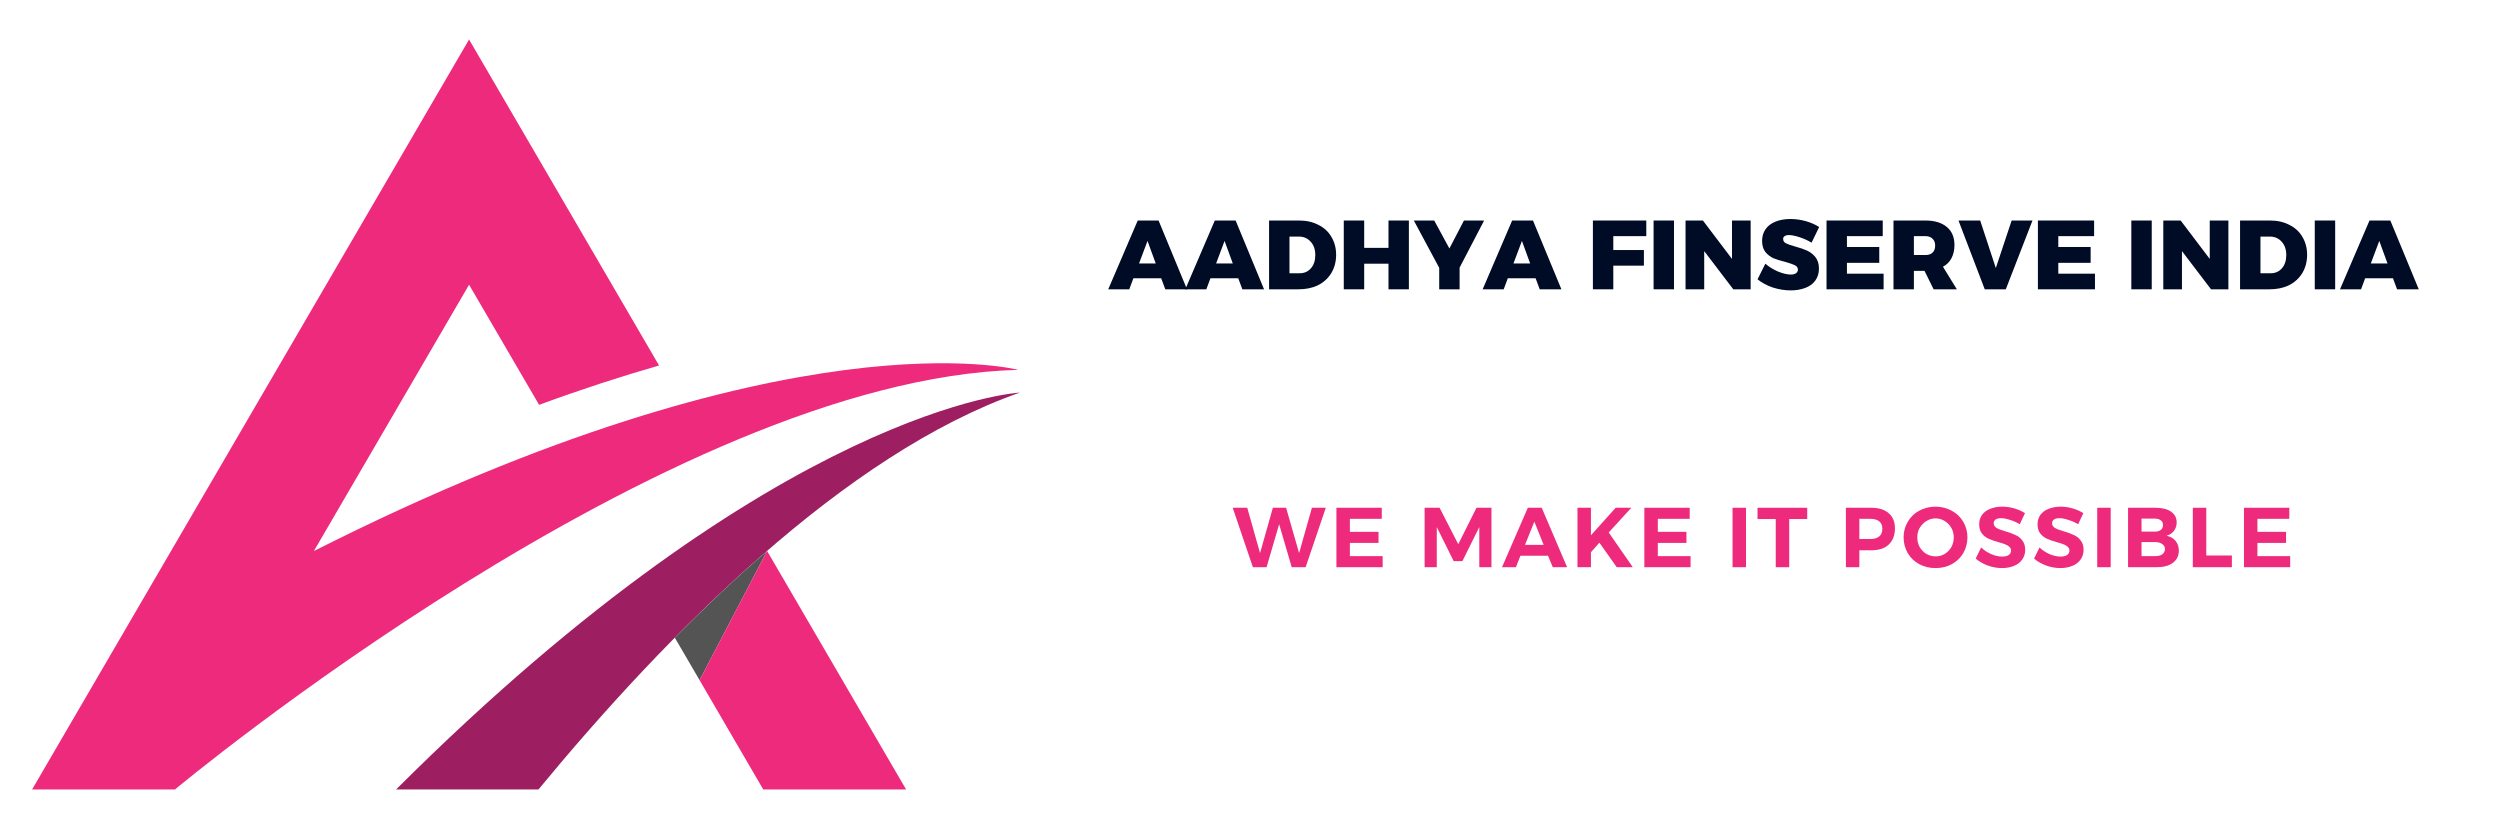
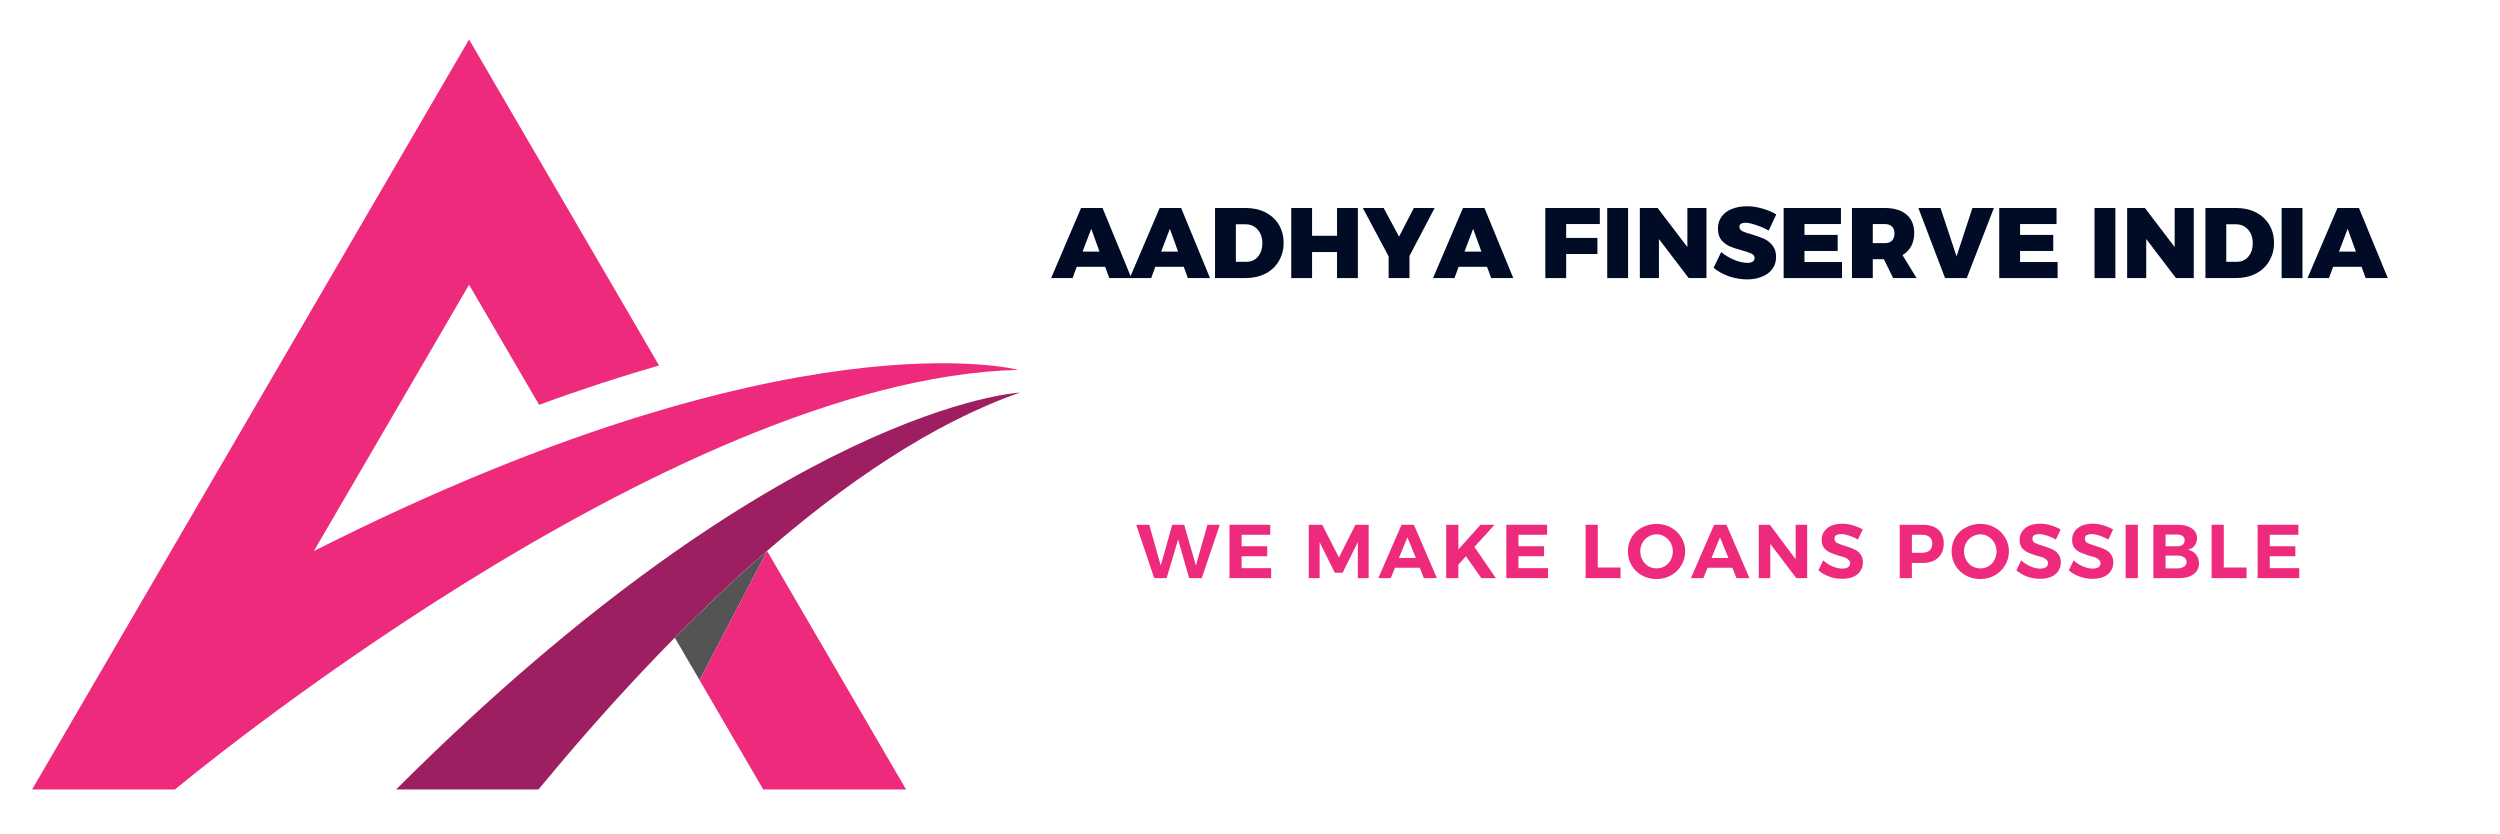
<svg xmlns="http://www.w3.org/2000/svg" width="240" zoomAndPan="magnify" viewBox="0 0 180 60" height="80" preserveAspectRatio="xMidYMid meet" version="1.0">
  <defs>
    <g />
-     <clipPath id="e861fa57cb">
+     <clipPath id="79ff5b44ec">
      <path d="M 2.254 2.844 L 73.504 2.844 L 73.504 56.844 L 2.254 56.844 Z M 2.254 2.844 " clip-rule="nonzero" />
    </clipPath>
-     <clipPath id="280fe05d0b">
+     <clipPath id="85b48f2026">
      <path d="M 28 28 L 73.504 28 L 73.504 56.844 L 28 56.844 Z M 28 28 " clip-rule="nonzero" />
    </clipPath>
-     <clipPath id="f876fed6d8">
+     <clipPath id="df601994c4">
      <path d="M 50 39 L 66 39 L 66 56.844 L 50 56.844 Z M 50 39 " clip-rule="nonzero" />
    </clipPath>
  </defs>
-   <g clip-path="url(#e861fa57cb)">
+   <g clip-path="url(#79ff5b44ec)">
    <path fill="#ed2a7b" d="M 22.598 39.676 L 33.773 20.5 L 38.816 29.148 C 41.906 28.012 44.781 27.082 47.453 26.316 L 33.773 2.844 L 2.312 56.84 L 12.598 56.84 C 12.598 56.84 48.023 27.297 73.309 26.629 C 73.309 26.629 56.965 22.316 22.598 39.676 " fill-opacity="1" fill-rule="nonzero" />
  </g>
-   <g clip-path="url(#280fe05d0b)">
+   <g clip-path="url(#85b48f2026)">
    <path fill="#9e1e62" d="M 38.77 56.84 C 48.035 45.613 60.828 32.672 73.434 28.266 C 73.434 28.266 56.246 29.156 28.52 56.84 L 38.77 56.84 " fill-opacity="1" fill-rule="nonzero" />
  </g>
  <path fill="#545454" d="M 48.586 45.914 L 50.371 48.973 L 55.23 39.668 C 52.949 41.645 50.723 43.75 48.586 45.914 " fill-opacity="1" fill-rule="nonzero" />
-   <g clip-path="url(#f876fed6d8)">
+   <g clip-path="url(#df601994c4)">
    <path fill="#ed2a7b" d="M 65.238 56.84 L 55.23 39.668 L 50.371 48.973 L 54.953 56.84 L 65.238 56.84 " fill-opacity="1" fill-rule="nonzero" />
  </g>
  <g fill="#000b26" fill-opacity="1">
-     <g transform="translate(79.85471, 20.83019)">
-       <g>
-         <path d="M 5.609 0 L 4.047 0 L 3.75 -0.797 L 1.75 -0.797 L 1.453 0 L -0.062 0 L 2.062 -4.953 L 3.562 -4.953 Z M 2.766 -3.484 L 2.156 -1.859 L 3.359 -1.859 Z M 2.766 -3.484 " />
-       </g>
-     </g>
-   </g>
-   <g fill="#000b26" fill-opacity="1">
-     <g transform="translate(85.40298, 20.83019)">
-       <g>
-         <path d="M 5.609 0 L 4.047 0 L 3.75 -0.797 L 1.75 -0.797 L 1.453 0 L -0.062 0 L 2.062 -4.953 L 3.562 -4.953 Z M 2.766 -3.484 L 2.156 -1.859 L 3.359 -1.859 Z M 2.766 -3.484 " />
-       </g>
-     </g>
-   </g>
-   <g fill="#000b26" fill-opacity="1">
-     <g transform="translate(90.95124, 20.83019)">
-       <g>
-         <path d="M 2.578 -4.953 C 3.109 -4.953 3.57 -4.848 3.969 -4.641 C 4.375 -4.441 4.688 -4.156 4.906 -3.781 C 5.133 -3.406 5.25 -2.973 5.25 -2.484 C 5.25 -1.992 5.133 -1.555 4.906 -1.172 C 4.676 -0.797 4.359 -0.504 3.953 -0.297 C 3.547 -0.098 3.07 0 2.531 0 L 0.422 0 L 0.422 -4.953 Z M 2.625 -1.156 C 2.957 -1.156 3.227 -1.273 3.438 -1.516 C 3.645 -1.754 3.75 -2.07 3.75 -2.469 C 3.75 -2.863 3.641 -3.18 3.422 -3.422 C 3.203 -3.672 2.914 -3.797 2.562 -3.797 L 1.891 -3.797 L 1.891 -1.156 Z M 2.625 -1.156 " />
-       </g>
-     </g>
-   </g>
-   <g fill="#000b26" fill-opacity="1">
-     <g transform="translate(96.33009, 20.83019)">
-       <g>
-         <path d="M 0.422 0 L 0.422 -4.953 L 1.891 -4.953 L 1.891 -2.984 L 3.641 -2.984 L 3.641 -4.953 L 5.109 -4.953 L 5.109 0 L 3.641 0 L 3.641 -1.844 L 1.891 -1.844 L 1.891 0 Z M 0.422 0 " />
-       </g>
-     </g>
-   </g>
-   <g fill="#000b26" fill-opacity="1">
-     <g transform="translate(101.8572, 20.83019)">
-       <g>
-         <path d="M 3.547 -4.953 L 5 -4.953 L 3.234 -1.562 L 3.234 0 L 1.766 0 L 1.766 -1.547 L -0.062 -4.953 L 1.406 -4.953 L 2.5 -2.938 Z M 3.547 -4.953 " />
-       </g>
-     </g>
-   </g>
-   <g fill="#000b26" fill-opacity="1">
-     <g transform="translate(106.8125, 20.83019)">
-       <g>
-         <path d="M 5.609 0 L 4.047 0 L 3.75 -0.797 L 1.75 -0.797 L 1.453 0 L -0.062 0 L 2.062 -4.953 L 3.562 -4.953 Z M 2.766 -3.484 L 2.156 -1.859 L 3.359 -1.859 Z M 2.766 -3.484 " />
-       </g>
-     </g>
-   </g>
-   <g fill="#000b26" fill-opacity="1">
-     <g transform="translate(112.3608, 20.83019)">
-       <g />
-     </g>
-   </g>
-   <g fill="#000b26" fill-opacity="1">
-     <g transform="translate(114.2667, 20.83019)">
-       <g>
-         <path d="M 0.422 0 L 0.422 -4.953 L 4.266 -4.953 L 4.266 -3.828 L 1.891 -3.828 L 1.891 -2.828 L 4.094 -2.828 L 4.094 -1.703 L 1.891 -1.703 L 1.891 0 Z M 0.422 0 " />
-       </g>
-     </g>
-   </g>
-   <g fill="#000b26" fill-opacity="1">
-     <g transform="translate(118.6361, 20.83019)">
-       <g>
-         <path d="M 0.422 0 L 0.422 -4.953 L 1.891 -4.953 L 1.891 0 Z M 0.422 0 " />
-       </g>
-     </g>
-   </g>
-   <g fill="#000b26" fill-opacity="1">
-     <g transform="translate(120.9373, 20.83019)">
-       <g>
-         <path d="M 3.766 -2.188 L 3.766 -4.953 L 5.109 -4.953 L 5.109 0 L 3.859 0 L 1.766 -2.75 L 1.766 0 L 0.422 0 L 0.422 -4.953 L 1.672 -4.953 Z M 3.766 -2.188 " />
-       </g>
-     </g>
-   </g>
-   <g fill="#000b26" fill-opacity="1">
-     <g transform="translate(126.4644, 20.83019)">
-       <g>
-         <path d="M 3.969 -3.359 C 3.707 -3.516 3.422 -3.645 3.109 -3.75 C 2.797 -3.852 2.535 -3.906 2.328 -3.906 C 2.203 -3.906 2.102 -3.879 2.031 -3.828 C 1.957 -3.785 1.922 -3.719 1.922 -3.625 C 1.922 -3.488 1.988 -3.383 2.125 -3.312 C 2.27 -3.238 2.492 -3.16 2.797 -3.078 C 3.148 -2.984 3.438 -2.883 3.656 -2.781 C 3.883 -2.676 4.082 -2.52 4.25 -2.312 C 4.414 -2.102 4.5 -1.832 4.5 -1.5 C 4.5 -1.156 4.41 -0.863 4.234 -0.625 C 4.055 -0.383 3.812 -0.207 3.5 -0.094 C 3.188 0.02 2.844 0.078 2.469 0.078 C 2.039 0.078 1.613 0.008 1.188 -0.125 C 0.758 -0.27 0.391 -0.469 0.078 -0.719 L 0.641 -1.844 C 0.891 -1.625 1.191 -1.438 1.547 -1.281 C 1.91 -1.133 2.223 -1.062 2.484 -1.062 C 2.641 -1.062 2.758 -1.094 2.844 -1.156 C 2.938 -1.219 2.984 -1.305 2.984 -1.422 C 2.984 -1.555 2.91 -1.66 2.766 -1.734 C 2.617 -1.805 2.395 -1.883 2.094 -1.969 C 1.75 -2.051 1.461 -2.141 1.234 -2.234 C 1.004 -2.336 0.805 -2.488 0.641 -2.688 C 0.484 -2.895 0.406 -3.16 0.406 -3.484 C 0.406 -3.805 0.488 -4.086 0.656 -4.328 C 0.82 -4.566 1.062 -4.75 1.375 -4.875 C 1.688 -5 2.047 -5.062 2.453 -5.062 C 2.828 -5.062 3.195 -5.008 3.562 -4.906 C 3.926 -4.801 4.242 -4.66 4.516 -4.484 Z M 3.969 -3.359 " />
-       </g>
-     </g>
-   </g>
-   <g fill="#000b26" fill-opacity="1">
-     <g transform="translate(131.0879, 20.83019)">
-       <g>
-         <path d="M 0.422 0 L 0.422 -4.953 L 4.469 -4.953 L 4.469 -3.828 L 1.891 -3.828 L 1.891 -3.047 L 4.219 -3.047 L 4.219 -1.906 L 1.891 -1.906 L 1.891 -1.125 L 4.531 -1.125 L 4.531 0 Z M 0.422 0 " />
-       </g>
-     </g>
-   </g>
-   <g fill="#000b26" fill-opacity="1">
-     <g transform="translate(135.9091, 20.83019)">
-       <g>
-         <path d="M 4.984 0 L 3.312 0 L 2.656 -1.328 L 1.891 -1.328 L 1.891 0 L 0.422 0 L 0.422 -4.953 L 2.719 -4.953 C 3.383 -4.953 3.898 -4.797 4.266 -4.484 C 4.629 -4.18 4.812 -3.75 4.812 -3.188 C 4.812 -2.82 4.738 -2.504 4.594 -2.234 C 4.457 -1.973 4.254 -1.77 3.984 -1.625 Z M 1.891 -3.828 L 1.891 -2.469 L 2.719 -2.469 C 2.945 -2.469 3.117 -2.523 3.234 -2.641 C 3.359 -2.754 3.422 -2.926 3.422 -3.156 C 3.422 -3.363 3.359 -3.523 3.234 -3.641 C 3.117 -3.766 2.945 -3.828 2.719 -3.828 Z M 1.891 -3.828 " />
-       </g>
-     </g>
-   </g>
-   <g fill="#000b26" fill-opacity="1">
-     <g transform="translate(141.0268, 20.83019)">
-       <g>
-         <path d="M 1.875 0 L -0.016 -4.953 L 1.547 -4.953 L 2.672 -1.531 L 3.812 -4.953 L 5.312 -4.953 L 3.391 0 Z M 1.875 0 " />
-       </g>
-     </g>
-   </g>
-   <g fill="#000b26" fill-opacity="1">
-     <g transform="translate(146.3068, 20.83019)">
-       <g>
-         <path d="M 0.422 0 L 0.422 -4.953 L 4.469 -4.953 L 4.469 -3.828 L 1.891 -3.828 L 1.891 -3.047 L 4.219 -3.047 L 4.219 -1.906 L 1.891 -1.906 L 1.891 -1.125 L 4.531 -1.125 L 4.531 0 Z M 0.422 0 " />
-       </g>
-     </g>
-   </g>
-   <g fill="#000b26" fill-opacity="1">
-     <g transform="translate(151.128, 20.83019)">
-       <g />
-     </g>
-   </g>
-   <g fill="#000b26" fill-opacity="1">
-     <g transform="translate(153.0339, 20.83019)">
-       <g>
-         <path d="M 0.422 0 L 0.422 -4.953 L 1.891 -4.953 L 1.891 0 Z M 0.422 0 " />
-       </g>
-     </g>
-   </g>
-   <g fill="#000b26" fill-opacity="1">
-     <g transform="translate(155.3351, 20.83019)">
-       <g>
-         <path d="M 3.766 -2.188 L 3.766 -4.953 L 5.109 -4.953 L 5.109 0 L 3.859 0 L 1.766 -2.75 L 1.766 0 L 0.422 0 L 0.422 -4.953 L 1.672 -4.953 Z M 3.766 -2.188 " />
-       </g>
-     </g>
-   </g>
-   <g fill="#000b26" fill-opacity="1">
-     <g transform="translate(160.8622, 20.83019)">
-       <g>
-         <path d="M 2.578 -4.953 C 3.109 -4.953 3.57 -4.848 3.969 -4.641 C 4.375 -4.441 4.688 -4.156 4.906 -3.781 C 5.133 -3.406 5.25 -2.973 5.25 -2.484 C 5.25 -1.992 5.133 -1.555 4.906 -1.172 C 4.676 -0.797 4.359 -0.504 3.953 -0.297 C 3.547 -0.098 3.07 0 2.531 0 L 0.422 0 L 0.422 -4.953 Z M 2.625 -1.156 C 2.957 -1.156 3.227 -1.273 3.438 -1.516 C 3.645 -1.754 3.75 -2.07 3.75 -2.469 C 3.75 -2.863 3.641 -3.18 3.422 -3.422 C 3.203 -3.672 2.914 -3.797 2.562 -3.797 L 1.891 -3.797 L 1.891 -1.156 Z M 2.625 -1.156 " />
-       </g>
-     </g>
-   </g>
-   <g fill="#000b26" fill-opacity="1">
-     <g transform="translate(166.2411, 20.83019)">
-       <g>
-         <path d="M 0.422 0 L 0.422 -4.953 L 1.891 -4.953 L 1.891 0 Z M 0.422 0 " />
-       </g>
-     </g>
-   </g>
-   <g fill="#000b26" fill-opacity="1">
-     <g transform="translate(168.5422, 20.83019)">
-       <g>
-         <path d="M 5.609 0 L 4.047 0 L 3.75 -0.797 L 1.75 -0.797 L 1.453 0 L -0.062 0 L 2.062 -4.953 L 3.562 -4.953 Z M 2.766 -3.484 L 2.156 -1.859 L 3.359 -1.859 Z M 2.766 -3.484 " />
-       </g>
-     </g>
-   </g>
-   <g fill="#ed2a7b" fill-opacity="1">
-     <g transform="translate(88.75475, 40.83944)">
-       <g>
-         <path d="M 4.781 -1.016 L 5.703 -4.281 L 6.703 -4.281 L 5.25 0 L 4.25 0 L 3.344 -3.094 L 2.438 0 L 1.453 0 L 0 -4.281 L 1.047 -4.281 L 1.969 -1.016 L 2.891 -4.281 L 3.844 -4.281 Z M 4.781 -1.016 " />
-       </g>
-     </g>
-   </g>
-   <g fill="#ed2a7b" fill-opacity="1">
-     <g transform="translate(95.75339, 40.83944)">
-       <g>
-         <path d="M 0.469 0 L 0.469 -4.281 L 3.734 -4.281 L 3.734 -3.484 L 1.438 -3.484 L 1.438 -2.547 L 3.5 -2.547 L 3.5 -1.75 L 1.438 -1.75 L 1.438 -0.797 L 3.797 -0.797 L 3.797 0 Z M 0.469 0 " />
-       </g>
-     </g>
-   </g>
-   <g fill="#ed2a7b" fill-opacity="1">
-     <g transform="translate(100.1459, 40.83944)">
-       <g />
-     </g>
-   </g>
-   <g fill="#ed2a7b" fill-opacity="1">
-     <g transform="translate(102.1036, 40.83944)">
-       <g>
-         <path d="M 0.469 0 L 0.469 -4.281 L 1.547 -4.281 L 2.891 -1.656 L 4.203 -4.281 L 5.281 -4.281 L 5.281 0 L 4.406 0 L 4.406 -2.891 L 3.188 -0.438 L 2.562 -0.438 L 1.344 -2.891 L 1.344 0 Z M 0.469 0 " />
-       </g>
-     </g>
-   </g>
-   <g fill="#ed2a7b" fill-opacity="1">
-     <g transform="translate(108.1601, 40.83944)">
-       <g>
-         <path d="M 4.672 0 L 3.641 0 L 3.297 -0.828 L 1.312 -0.828 L 0.984 0 L -0.016 0 L 1.844 -4.281 L 2.844 -4.281 Z M 2.312 -3.281 L 1.641 -1.609 L 2.984 -1.609 Z M 2.312 -3.281 " />
-       </g>
-     </g>
-   </g>
-   <g fill="#ed2a7b" fill-opacity="1">
-     <g transform="translate(113.1093, 40.83944)">
-       <g>
-         <path d="M 2.719 -2.5 L 4.453 0 L 3.297 0 L 2.047 -1.766 L 1.438 -1.078 L 1.438 0 L 0.469 0 L 0.469 -4.281 L 1.438 -4.281 L 1.438 -2.297 L 3.219 -4.281 L 4.344 -4.281 Z M 2.719 -2.5 " />
-       </g>
-     </g>
-   </g>
-   <g fill="#ed2a7b" fill-opacity="1">
-     <g transform="translate(117.9239, 40.83944)">
-       <g>
-         <path d="M 0.469 0 L 0.469 -4.281 L 3.734 -4.281 L 3.734 -3.484 L 1.438 -3.484 L 1.438 -2.547 L 3.5 -2.547 L 3.5 -1.75 L 1.438 -1.75 L 1.438 -0.797 L 3.797 -0.797 L 3.797 0 Z M 0.469 0 " />
-       </g>
-     </g>
-   </g>
-   <g fill="#ed2a7b" fill-opacity="1">
-     <g transform="translate(122.3164, 40.83944)">
-       <g />
-     </g>
-   </g>
-   <g fill="#ed2a7b" fill-opacity="1">
-     <g transform="translate(124.2741, 40.83944)">
-       <g>
-         <path d="M 0.469 0 L 0.469 -4.281 L 1.438 -4.281 L 1.438 0 Z M 0.469 0 " />
-       </g>
-     </g>
-   </g>
-   <g fill="#ed2a7b" fill-opacity="1">
-     <g transform="translate(126.4948, 40.83944)">
-       <g>
-         <path d="M 0.047 -3.469 L 0.047 -4.281 L 3.625 -4.281 L 3.625 -3.469 L 2.328 -3.469 L 2.328 0 L 1.359 0 L 1.359 -3.469 Z M 0.047 -3.469 " />
-       </g>
-     </g>
-   </g>
-   <g fill="#ed2a7b" fill-opacity="1">
-     <g transform="translate(130.4774, 40.83944)">
-       <g />
-     </g>
-   </g>
-   <g fill="#ed2a7b" fill-opacity="1">
-     <g transform="translate(132.4351, 40.83944)">
-       <g>
-         <path d="M 2.297 -4.281 C 2.836 -4.281 3.254 -4.148 3.547 -3.891 C 3.848 -3.641 4 -3.273 4 -2.797 C 4 -2.297 3.848 -1.906 3.547 -1.625 C 3.254 -1.352 2.836 -1.219 2.297 -1.219 L 1.438 -1.219 L 1.438 0 L 0.469 0 L 0.469 -4.281 Z M 2.234 -2.031 C 2.516 -2.031 2.727 -2.094 2.875 -2.219 C 3.02 -2.344 3.094 -2.523 3.094 -2.766 C 3.094 -3.004 3.02 -3.18 2.875 -3.297 C 2.727 -3.422 2.516 -3.484 2.234 -3.484 L 1.438 -3.484 L 1.438 -2.031 Z M 2.234 -2.031 " />
-       </g>
-     </g>
-   </g>
-   <g fill="#ed2a7b" fill-opacity="1">
-     <g transform="translate(136.8888, 40.83944)">
-       <g>
-         <path d="M 2.469 -4.359 C 2.895 -4.359 3.285 -4.258 3.641 -4.062 C 3.992 -3.875 4.27 -3.609 4.469 -3.266 C 4.664 -2.93 4.766 -2.562 4.766 -2.156 C 4.766 -1.738 4.664 -1.359 4.469 -1.016 C 4.27 -0.68 3.992 -0.414 3.641 -0.219 C 3.285 -0.031 2.895 0.062 2.469 0.062 C 2.039 0.062 1.648 -0.031 1.297 -0.219 C 0.941 -0.414 0.664 -0.68 0.469 -1.016 C 0.27 -1.359 0.172 -1.738 0.172 -2.156 C 0.172 -2.562 0.27 -2.93 0.469 -3.266 C 0.664 -3.609 0.938 -3.875 1.281 -4.062 C 1.633 -4.258 2.031 -4.359 2.469 -4.359 Z M 2.484 -3.516 C 2.242 -3.516 2.02 -3.453 1.812 -3.328 C 1.613 -3.203 1.453 -3.035 1.328 -2.828 C 1.211 -2.629 1.156 -2.406 1.156 -2.156 C 1.156 -1.895 1.211 -1.66 1.328 -1.453 C 1.453 -1.242 1.613 -1.078 1.812 -0.953 C 2.02 -0.836 2.242 -0.781 2.484 -0.781 C 2.711 -0.781 2.926 -0.836 3.125 -0.953 C 3.332 -1.078 3.492 -1.242 3.609 -1.453 C 3.723 -1.66 3.781 -1.895 3.781 -2.156 C 3.781 -2.406 3.723 -2.629 3.609 -2.828 C 3.492 -3.035 3.332 -3.203 3.125 -3.328 C 2.926 -3.453 2.711 -3.516 2.484 -3.516 Z M 2.484 -3.516 " />
-       </g>
-     </g>
-   </g>
-   <g fill="#ed2a7b" fill-opacity="1">
-     <g transform="translate(142.1255, 40.83944)">
-       <g>
-         <path d="M 3.297 -3.094 C 3.078 -3.227 2.844 -3.332 2.594 -3.406 C 2.344 -3.488 2.129 -3.531 1.953 -3.531 C 1.785 -3.531 1.656 -3.5 1.562 -3.438 C 1.469 -3.375 1.422 -3.285 1.422 -3.172 C 1.422 -3.023 1.488 -2.91 1.625 -2.828 C 1.77 -2.742 1.988 -2.66 2.281 -2.578 C 2.57 -2.492 2.812 -2.406 3 -2.312 C 3.195 -2.227 3.359 -2.098 3.484 -1.922 C 3.617 -1.754 3.688 -1.531 3.688 -1.25 C 3.688 -0.977 3.613 -0.742 3.469 -0.547 C 3.332 -0.348 3.133 -0.195 2.875 -0.094 C 2.625 0.008 2.336 0.062 2.016 0.062 C 1.672 0.062 1.328 0 0.984 -0.125 C 0.648 -0.25 0.363 -0.414 0.125 -0.625 L 0.516 -1.422 C 0.723 -1.223 0.969 -1.062 1.25 -0.938 C 1.531 -0.82 1.789 -0.766 2.031 -0.766 C 2.227 -0.766 2.383 -0.801 2.5 -0.875 C 2.613 -0.957 2.672 -1.066 2.672 -1.203 C 2.672 -1.305 2.629 -1.395 2.547 -1.469 C 2.473 -1.539 2.379 -1.598 2.266 -1.641 C 2.148 -1.691 1.988 -1.742 1.781 -1.797 C 1.488 -1.879 1.25 -1.961 1.062 -2.047 C 0.875 -2.129 0.711 -2.254 0.578 -2.422 C 0.441 -2.586 0.375 -2.812 0.375 -3.094 C 0.375 -3.344 0.441 -3.566 0.578 -3.766 C 0.723 -3.961 0.922 -4.109 1.172 -4.203 C 1.422 -4.305 1.711 -4.359 2.047 -4.359 C 2.336 -4.359 2.625 -4.316 2.906 -4.234 C 3.195 -4.148 3.453 -4.035 3.672 -3.891 Z M 3.297 -3.094 " />
-       </g>
-     </g>
-   </g>
-   <g fill="#ed2a7b" fill-opacity="1">
-     <g transform="translate(146.3284, 40.83944)">
-       <g>
-         <path d="M 3.297 -3.094 C 3.078 -3.227 2.844 -3.332 2.594 -3.406 C 2.344 -3.488 2.129 -3.531 1.953 -3.531 C 1.785 -3.531 1.656 -3.5 1.562 -3.438 C 1.469 -3.375 1.422 -3.285 1.422 -3.172 C 1.422 -3.023 1.488 -2.91 1.625 -2.828 C 1.77 -2.742 1.988 -2.66 2.281 -2.578 C 2.57 -2.492 2.812 -2.406 3 -2.312 C 3.195 -2.227 3.359 -2.098 3.484 -1.922 C 3.617 -1.754 3.688 -1.531 3.688 -1.25 C 3.688 -0.977 3.613 -0.742 3.469 -0.547 C 3.332 -0.348 3.133 -0.195 2.875 -0.094 C 2.625 0.008 2.336 0.062 2.016 0.062 C 1.672 0.062 1.328 0 0.984 -0.125 C 0.648 -0.25 0.363 -0.414 0.125 -0.625 L 0.516 -1.422 C 0.723 -1.223 0.969 -1.062 1.25 -0.938 C 1.531 -0.82 1.789 -0.766 2.031 -0.766 C 2.227 -0.766 2.383 -0.801 2.5 -0.875 C 2.613 -0.957 2.672 -1.066 2.672 -1.203 C 2.672 -1.305 2.629 -1.395 2.547 -1.469 C 2.473 -1.539 2.379 -1.598 2.266 -1.641 C 2.148 -1.691 1.988 -1.742 1.781 -1.797 C 1.488 -1.879 1.25 -1.961 1.062 -2.047 C 0.875 -2.129 0.711 -2.254 0.578 -2.422 C 0.441 -2.586 0.375 -2.812 0.375 -3.094 C 0.375 -3.344 0.441 -3.566 0.578 -3.766 C 0.723 -3.961 0.922 -4.109 1.172 -4.203 C 1.422 -4.305 1.711 -4.359 2.047 -4.359 C 2.336 -4.359 2.625 -4.316 2.906 -4.234 C 3.195 -4.148 3.453 -4.035 3.672 -3.891 Z M 3.297 -3.094 " />
-       </g>
-     </g>
-   </g>
-   <g fill="#ed2a7b" fill-opacity="1">
-     <g transform="translate(150.5312, 40.83944)">
-       <g>
-         <path d="M 0.469 0 L 0.469 -4.281 L 1.438 -4.281 L 1.438 0 Z M 0.469 0 " />
-       </g>
-     </g>
-   </g>
-   <g fill="#ed2a7b" fill-opacity="1">
-     <g transform="translate(152.752, 40.83944)">
-       <g>
-         <path d="M 2.438 -4.281 C 2.914 -4.281 3.289 -4.188 3.562 -4 C 3.832 -3.812 3.969 -3.551 3.969 -3.219 C 3.969 -2.988 3.898 -2.785 3.766 -2.609 C 3.641 -2.441 3.461 -2.328 3.234 -2.266 C 3.516 -2.211 3.734 -2.086 3.891 -1.891 C 4.047 -1.703 4.125 -1.469 4.125 -1.188 C 4.125 -0.82 3.977 -0.531 3.688 -0.312 C 3.406 -0.102 3.016 0 2.516 0 L 0.469 0 L 0.469 -4.281 Z M 2.391 -2.562 C 2.578 -2.562 2.723 -2.602 2.828 -2.688 C 2.93 -2.77 2.984 -2.883 2.984 -3.031 C 2.984 -3.188 2.93 -3.301 2.828 -3.375 C 2.723 -3.457 2.578 -3.5 2.391 -3.5 L 1.438 -3.5 L 1.438 -2.562 Z M 2.391 -0.797 C 2.617 -0.797 2.797 -0.836 2.922 -0.922 C 3.055 -1.016 3.125 -1.145 3.125 -1.312 C 3.125 -1.469 3.055 -1.586 2.922 -1.672 C 2.797 -1.766 2.617 -1.812 2.391 -1.812 L 1.438 -1.812 L 1.438 -0.797 Z M 2.391 -0.797 " />
-       </g>
-     </g>
-   </g>
-   <g fill="#ed2a7b" fill-opacity="1">
-     <g transform="translate(157.4136, 40.83944)">
-       <g>
-         <path d="M 0.469 0 L 0.469 -4.281 L 1.438 -4.281 L 1.438 -0.844 L 3.281 -0.844 L 3.281 0 Z M 0.469 0 " />
-       </g>
-     </g>
-   </g>
-   <g fill="#ed2a7b" fill-opacity="1">
-     <g transform="translate(161.0965, 40.83944)">
-       <g>
-         <path d="M 0.469 0 L 0.469 -4.281 L 3.734 -4.281 L 3.734 -3.484 L 1.438 -3.484 L 1.438 -2.547 L 3.5 -2.547 L 3.5 -1.75 L 1.438 -1.75 L 1.438 -0.797 L 3.797 -0.797 L 3.797 0 Z M 0.469 0 " />
+     <g transform="translate(75.74216, 20.02241)">
+       <g>
+         <path d="M 5.719 0 L 4.125 0 L 3.828 -0.812 L 1.781 -0.812 L 1.484 0 L -0.062 0 L 2.094 -5.047 L 3.641 -5.047 Z M 2.828 -3.547 L 2.203 -1.906 L 3.422 -1.906 Z M 2.828 -3.547 " />
+       </g>
+     </g>
+   </g>
+   <g fill="#000b26" fill-opacity="1">
+     <g transform="translate(81.40139, 20.02241)">
+       <g>
+         <path d="M 5.719 0 L 4.125 0 L 3.828 -0.812 L 1.781 -0.812 L 1.484 0 L -0.062 0 L 2.094 -5.047 L 3.641 -5.047 Z M 2.828 -3.547 L 2.203 -1.906 L 3.422 -1.906 Z M 2.828 -3.547 " />
+       </g>
+     </g>
+   </g>
+   <g fill="#000b26" fill-opacity="1">
+     <g transform="translate(87.06062, 20.02241)">
+       <g>
+         <path d="M 2.641 -5.047 C 3.172 -5.047 3.641 -4.941 4.047 -4.734 C 4.461 -4.523 4.785 -4.227 5.016 -3.844 C 5.242 -3.469 5.359 -3.031 5.359 -2.531 C 5.359 -2.031 5.238 -1.586 5 -1.203 C 4.77 -0.816 4.445 -0.52 4.031 -0.312 C 3.613 -0.102 3.129 0 2.578 0 L 0.422 0 L 0.422 -5.047 Z M 2.672 -1.172 C 3.016 -1.172 3.289 -1.289 3.5 -1.531 C 3.719 -1.781 3.828 -2.109 3.828 -2.516 C 3.828 -2.922 3.711 -3.25 3.484 -3.5 C 3.254 -3.75 2.961 -3.875 2.609 -3.875 L 1.922 -3.875 L 1.922 -1.172 Z M 2.672 -1.172 " />
+       </g>
+     </g>
+   </g>
+   <g fill="#000b26" fill-opacity="1">
+     <g transform="translate(92.54704, 20.02241)">
+       <g>
+         <path d="M 0.422 0 L 0.422 -5.047 L 1.922 -5.047 L 1.922 -3.047 L 3.719 -3.047 L 3.719 -5.047 L 5.219 -5.047 L 5.219 0 L 3.719 0 L 3.719 -1.875 L 1.922 -1.875 L 1.922 0 Z M 0.422 0 " />
+       </g>
+     </g>
+   </g>
+   <g fill="#000b26" fill-opacity="1">
+     <g transform="translate(98.18467, 20.02241)">
+       <g>
+         <path d="M 3.609 -5.047 L 5.109 -5.047 L 3.297 -1.594 L 3.297 0 L 1.797 0 L 1.797 -1.562 L -0.062 -5.047 L 1.438 -5.047 L 2.547 -2.984 Z M 3.609 -5.047 " />
+       </g>
+     </g>
+   </g>
+   <g fill="#000b26" fill-opacity="1">
+     <g transform="translate(103.2391, 20.02241)">
+       <g>
+         <path d="M 5.719 0 L 4.125 0 L 3.828 -0.812 L 1.781 -0.812 L 1.484 0 L -0.062 0 L 2.094 -5.047 L 3.641 -5.047 Z M 2.828 -3.547 L 2.203 -1.906 L 3.422 -1.906 Z M 2.828 -3.547 " />
+       </g>
+     </g>
+   </g>
+   <g fill="#000b26" fill-opacity="1">
+     <g transform="translate(108.8983, 20.02241)">
+       <g />
+     </g>
+   </g>
+   <g fill="#000b26" fill-opacity="1">
+     <g transform="translate(110.8423, 20.02241)">
+       <g>
+         <path d="M 0.422 0 L 0.422 -5.047 L 4.344 -5.047 L 4.344 -3.891 L 1.922 -3.891 L 1.922 -2.891 L 4.172 -2.891 L 4.172 -1.734 L 1.922 -1.734 L 1.922 0 Z M 0.422 0 " />
+       </g>
+     </g>
+   </g>
+   <g fill="#000b26" fill-opacity="1">
+     <g transform="translate(115.2992, 20.02241)">
+       <g>
+         <path d="M 0.422 0 L 0.422 -5.047 L 1.922 -5.047 L 1.922 0 Z M 0.422 0 " />
+       </g>
+     </g>
+   </g>
+   <g fill="#000b26" fill-opacity="1">
+     <g transform="translate(117.6464, 20.02241)">
+       <g>
+         <path d="M 3.844 -2.234 L 3.844 -5.047 L 5.219 -5.047 L 5.219 0 L 3.938 0 L 1.797 -2.812 L 1.797 0 L 0.422 0 L 0.422 -5.047 L 1.703 -5.047 Z M 3.844 -2.234 " />
+       </g>
+     </g>
+   </g>
+   <g fill="#000b26" fill-opacity="1">
+     <g transform="translate(123.284, 20.02241)">
+       <g>
+         <path d="M 4.062 -3.422 C 3.789 -3.578 3.492 -3.707 3.172 -3.812 C 2.848 -3.926 2.582 -3.984 2.375 -3.984 C 2.25 -3.984 2.145 -3.957 2.062 -3.906 C 1.988 -3.863 1.953 -3.789 1.953 -3.688 C 1.953 -3.562 2.023 -3.457 2.172 -3.375 C 2.316 -3.301 2.547 -3.223 2.859 -3.141 C 3.211 -3.035 3.504 -2.93 3.734 -2.828 C 3.961 -2.723 4.16 -2.566 4.328 -2.359 C 4.504 -2.148 4.594 -1.875 4.594 -1.531 C 4.594 -1.176 4.5 -0.879 4.312 -0.641 C 4.133 -0.398 3.883 -0.219 3.562 -0.094 C 3.25 0.031 2.898 0.094 2.516 0.094 C 2.078 0.094 1.641 0.02 1.203 -0.125 C 0.773 -0.281 0.406 -0.484 0.094 -0.734 L 0.641 -1.875 C 0.898 -1.656 1.211 -1.469 1.578 -1.312 C 1.941 -1.164 2.258 -1.094 2.531 -1.094 C 2.688 -1.094 2.812 -1.125 2.906 -1.188 C 3 -1.25 3.047 -1.336 3.047 -1.453 C 3.047 -1.586 2.969 -1.691 2.812 -1.766 C 2.664 -1.836 2.438 -1.914 2.125 -2 C 1.781 -2.094 1.492 -2.188 1.266 -2.281 C 1.035 -2.383 0.832 -2.535 0.656 -2.734 C 0.488 -2.941 0.406 -3.219 0.406 -3.562 C 0.406 -3.883 0.488 -4.164 0.656 -4.406 C 0.832 -4.656 1.078 -4.844 1.391 -4.969 C 1.711 -5.102 2.082 -5.172 2.5 -5.172 C 2.875 -5.172 3.25 -5.113 3.625 -5 C 4 -4.895 4.328 -4.754 4.609 -4.578 Z M 4.062 -3.422 " />
+       </g>
+     </g>
+   </g>
+   <g fill="#000b26" fill-opacity="1">
+     <g transform="translate(128, 20.02241)">
+       <g>
+         <path d="M 0.422 0 L 0.422 -5.047 L 4.547 -5.047 L 4.547 -3.891 L 1.922 -3.891 L 1.922 -3.109 L 4.312 -3.109 L 4.312 -1.953 L 1.922 -1.953 L 1.922 -1.156 L 4.625 -1.156 L 4.625 0 Z M 0.422 0 " />
+       </g>
+     </g>
+   </g>
+   <g fill="#000b26" fill-opacity="1">
+     <g transform="translate(132.9177, 20.02241)">
+       <g>
+         <path d="M 5.078 0 L 3.391 0 L 2.719 -1.359 L 1.922 -1.359 L 1.922 0 L 0.422 0 L 0.422 -5.047 L 2.781 -5.047 C 3.457 -5.047 3.977 -4.891 4.344 -4.578 C 4.719 -4.266 4.906 -3.82 4.906 -3.25 C 4.906 -2.883 4.832 -2.566 4.688 -2.297 C 4.539 -2.023 4.332 -1.812 4.062 -1.656 Z M 1.922 -3.891 L 1.922 -2.516 L 2.781 -2.516 C 3.008 -2.516 3.18 -2.57 3.297 -2.688 C 3.422 -2.812 3.484 -2.988 3.484 -3.219 C 3.484 -3.438 3.422 -3.602 3.297 -3.719 C 3.18 -3.832 3.008 -3.891 2.781 -3.891 Z M 1.922 -3.891 " />
+       </g>
+     </g>
+   </g>
+   <g fill="#000b26" fill-opacity="1">
+     <g transform="translate(138.1377, 20.02241)">
+       <g>
+         <path d="M 1.906 0 L -0.016 -5.047 L 1.578 -5.047 L 2.734 -1.562 L 3.875 -5.047 L 5.422 -5.047 L 3.469 0 Z M 1.906 0 " />
+       </g>
+     </g>
+   </g>
+   <g fill="#000b26" fill-opacity="1">
+     <g transform="translate(143.5233, 20.02241)">
+       <g>
+         <path d="M 0.422 0 L 0.422 -5.047 L 4.547 -5.047 L 4.547 -3.891 L 1.922 -3.891 L 1.922 -3.109 L 4.312 -3.109 L 4.312 -1.953 L 1.922 -1.953 L 1.922 -1.156 L 4.625 -1.156 L 4.625 0 Z M 0.422 0 " />
+       </g>
+     </g>
+   </g>
+   <g fill="#000b26" fill-opacity="1">
+     <g transform="translate(148.4409, 20.02241)">
+       <g />
+     </g>
+   </g>
+   <g fill="#000b26" fill-opacity="1">
+     <g transform="translate(150.3849, 20.02241)">
+       <g>
+         <path d="M 0.422 0 L 0.422 -5.047 L 1.922 -5.047 L 1.922 0 Z M 0.422 0 " />
+       </g>
+     </g>
+   </g>
+   <g fill="#000b26" fill-opacity="1">
+     <g transform="translate(152.7322, 20.02241)">
+       <g>
+         <path d="M 3.844 -2.234 L 3.844 -5.047 L 5.219 -5.047 L 5.219 0 L 3.938 0 L 1.797 -2.812 L 1.797 0 L 0.422 0 L 0.422 -5.047 L 1.703 -5.047 Z M 3.844 -2.234 " />
+       </g>
+     </g>
+   </g>
+   <g fill="#000b26" fill-opacity="1">
+     <g transform="translate(158.3698, 20.02241)">
+       <g>
+         <path d="M 2.641 -5.047 C 3.172 -5.047 3.641 -4.941 4.047 -4.734 C 4.461 -4.523 4.785 -4.227 5.016 -3.844 C 5.242 -3.469 5.359 -3.031 5.359 -2.531 C 5.359 -2.031 5.238 -1.586 5 -1.203 C 4.77 -0.816 4.445 -0.52 4.031 -0.312 C 3.613 -0.102 3.129 0 2.578 0 L 0.422 0 L 0.422 -5.047 Z M 2.672 -1.172 C 3.016 -1.172 3.289 -1.289 3.5 -1.531 C 3.719 -1.781 3.828 -2.109 3.828 -2.516 C 3.828 -2.922 3.711 -3.25 3.484 -3.5 C 3.254 -3.75 2.961 -3.875 2.609 -3.875 L 1.922 -3.875 L 1.922 -1.172 Z M 2.672 -1.172 " />
+       </g>
+     </g>
+   </g>
+   <g fill="#000b26" fill-opacity="1">
+     <g transform="translate(163.8562, 20.02241)">
+       <g>
+         <path d="M 0.422 0 L 0.422 -5.047 L 1.922 -5.047 L 1.922 0 Z M 0.422 0 " />
+       </g>
+     </g>
+   </g>
+   <g fill="#000b26" fill-opacity="1">
+     <g transform="translate(166.2034, 20.02241)">
+       <g>
+         <path d="M 5.719 0 L 4.125 0 L 3.828 -0.812 L 1.781 -0.812 L 1.484 0 L -0.062 0 L 2.094 -5.047 L 3.641 -5.047 Z M 2.828 -3.547 L 2.203 -1.906 L 3.422 -1.906 Z M 2.828 -3.547 " />
+       </g>
+     </g>
+   </g>
+   <g fill="#ed2a7b" fill-opacity="1">
+     <g transform="translate(81.80824, 41.62732)">
+       <g>
+         <path d="M 4.297 -0.906 L 5.125 -3.844 L 6.016 -3.844 L 4.719 0 L 3.812 0 L 3.016 -2.781 L 2.188 0 L 1.297 0 L 0 -3.844 L 0.938 -3.844 L 1.766 -0.906 L 2.594 -3.844 L 3.453 -3.844 Z M 4.297 -0.906 " />
+       </g>
+     </g>
+   </g>
+   <g fill="#ed2a7b" fill-opacity="1">
+     <g transform="translate(88.10028, 41.62732)">
+       <g>
+         <path d="M 0.422 0 L 0.422 -3.844 L 3.359 -3.844 L 3.359 -3.125 L 1.297 -3.125 L 1.297 -2.297 L 3.141 -2.297 L 3.141 -1.578 L 1.297 -1.578 L 1.297 -0.719 L 3.422 -0.719 L 3.422 0 Z M 0.422 0 " />
+       </g>
+     </g>
+   </g>
+   <g fill="#ed2a7b" fill-opacity="1">
+     <g transform="translate(92.0493, 41.62732)">
+       <g />
+     </g>
+   </g>
+   <g fill="#ed2a7b" fill-opacity="1">
+     <g transform="translate(93.8093, 41.62732)">
+       <g>
+         <path d="M 0.422 0 L 0.422 -3.844 L 1.391 -3.844 L 2.594 -1.484 L 3.781 -3.844 L 4.734 -3.844 L 4.734 0 L 3.953 0 L 3.953 -2.594 L 2.859 -0.391 L 2.297 -0.391 L 1.203 -2.594 L 1.203 0 Z M 0.422 0 " />
+       </g>
+     </g>
+   </g>
+   <g fill="#ed2a7b" fill-opacity="1">
+     <g transform="translate(99.25433, 41.62732)">
+       <g>
+         <path d="M 4.203 0 L 3.266 0 L 2.969 -0.75 L 1.188 -0.75 L 0.875 0 L -0.016 0 L 1.656 -3.844 L 2.547 -3.844 Z M 2.078 -2.938 L 1.469 -1.453 L 2.688 -1.453 Z M 2.078 -2.938 " />
+       </g>
+     </g>
+   </g>
+   <g fill="#ed2a7b" fill-opacity="1">
+     <g transform="translate(103.7039, 41.62732)">
+       <g>
+         <path d="M 2.453 -2.25 L 4 0 L 2.953 0 L 1.844 -1.578 L 1.297 -0.969 L 1.297 0 L 0.422 0 L 0.422 -3.844 L 1.297 -3.844 L 1.297 -2.062 L 2.891 -3.844 L 3.906 -3.844 Z M 2.453 -2.25 " />
+       </g>
+     </g>
+   </g>
+   <g fill="#ed2a7b" fill-opacity="1">
+     <g transform="translate(108.0324, 41.62732)">
+       <g>
+         <path d="M 0.422 0 L 0.422 -3.844 L 3.359 -3.844 L 3.359 -3.125 L 1.297 -3.125 L 1.297 -2.297 L 3.141 -2.297 L 3.141 -1.578 L 1.297 -1.578 L 1.297 -0.719 L 3.422 -0.719 L 3.422 0 Z M 0.422 0 " />
+       </g>
+     </g>
+   </g>
+   <g fill="#ed2a7b" fill-opacity="1">
+     <g transform="translate(111.9814, 41.62732)">
+       <g />
+     </g>
+   </g>
+   <g fill="#ed2a7b" fill-opacity="1">
+     <g transform="translate(113.7414, 41.62732)">
+       <g>
+         <path d="M 0.422 0 L 0.422 -3.844 L 1.297 -3.844 L 1.297 -0.766 L 2.938 -0.766 L 2.938 0 Z M 0.422 0 " />
+       </g>
+     </g>
+   </g>
+   <g fill="#ed2a7b" fill-opacity="1">
+     <g transform="translate(117.0524, 41.62732)">
+       <g>
+         <path d="M 2.219 -3.906 C 2.602 -3.906 2.953 -3.816 3.266 -3.641 C 3.578 -3.473 3.82 -3.238 4 -2.938 C 4.188 -2.633 4.281 -2.301 4.281 -1.938 C 4.281 -1.562 4.188 -1.223 4 -0.922 C 3.82 -0.617 3.578 -0.379 3.266 -0.203 C 2.953 -0.023 2.602 0.062 2.219 0.062 C 1.832 0.062 1.477 -0.023 1.156 -0.203 C 0.844 -0.379 0.598 -0.617 0.422 -0.922 C 0.242 -1.223 0.156 -1.562 0.156 -1.938 C 0.156 -2.301 0.242 -2.633 0.422 -2.938 C 0.598 -3.238 0.844 -3.473 1.156 -3.641 C 1.477 -3.816 1.832 -3.906 2.219 -3.906 Z M 2.234 -3.156 C 2.016 -3.156 1.812 -3.098 1.625 -2.984 C 1.445 -2.879 1.305 -2.734 1.203 -2.547 C 1.098 -2.359 1.047 -2.156 1.047 -1.938 C 1.047 -1.707 1.098 -1.5 1.203 -1.312 C 1.305 -1.125 1.445 -0.973 1.625 -0.859 C 1.812 -0.754 2.016 -0.703 2.234 -0.703 C 2.441 -0.703 2.633 -0.754 2.812 -0.859 C 2.988 -0.961 3.129 -1.109 3.234 -1.297 C 3.336 -1.492 3.391 -1.707 3.391 -1.938 C 3.391 -2.156 3.336 -2.359 3.234 -2.547 C 3.129 -2.734 2.988 -2.879 2.812 -2.984 C 2.633 -3.098 2.441 -3.156 2.234 -3.156 Z M 2.234 -3.156 " />
+       </g>
+     </g>
+   </g>
+   <g fill="#ed2a7b" fill-opacity="1">
+     <g transform="translate(121.7605, 41.62732)">
+       <g>
+         <path d="M 4.203 0 L 3.266 0 L 2.969 -0.75 L 1.188 -0.75 L 0.875 0 L -0.016 0 L 1.656 -3.844 L 2.547 -3.844 Z M 2.078 -2.938 L 1.469 -1.453 L 2.688 -1.453 Z M 2.078 -2.938 " />
+       </g>
+     </g>
+   </g>
+   <g fill="#ed2a7b" fill-opacity="1">
+     <g transform="translate(126.21, 41.62732)">
+       <g>
+         <path d="M 3.078 -1.359 L 3.078 -3.844 L 3.906 -3.844 L 3.906 0 L 3.125 0 L 1.25 -2.469 L 1.25 0 L 0.422 0 L 0.422 -3.844 L 1.219 -3.844 Z M 3.078 -1.359 " />
+       </g>
+     </g>
+   </g>
+   <g fill="#ed2a7b" fill-opacity="1">
+     <g transform="translate(130.819, 41.62732)">
+       <g>
+         <path d="M 2.953 -2.781 C 2.754 -2.895 2.547 -2.988 2.328 -3.062 C 2.109 -3.133 1.922 -3.172 1.766 -3.172 C 1.609 -3.172 1.484 -3.145 1.391 -3.094 C 1.305 -3.039 1.266 -2.957 1.266 -2.844 C 1.266 -2.707 1.328 -2.602 1.453 -2.531 C 1.586 -2.469 1.785 -2.395 2.047 -2.312 C 2.305 -2.238 2.52 -2.16 2.688 -2.078 C 2.863 -2.004 3.008 -1.891 3.125 -1.734 C 3.25 -1.578 3.312 -1.375 3.312 -1.125 C 3.312 -0.883 3.242 -0.672 3.109 -0.484 C 2.984 -0.305 2.805 -0.172 2.578 -0.078 C 2.359 0.004 2.102 0.047 1.812 0.047 C 1.5 0.047 1.191 -0.004 0.891 -0.109 C 0.586 -0.223 0.328 -0.375 0.109 -0.562 L 0.453 -1.281 C 0.648 -1.102 0.875 -0.957 1.125 -0.844 C 1.375 -0.738 1.609 -0.688 1.828 -0.688 C 2.004 -0.688 2.141 -0.719 2.234 -0.781 C 2.336 -0.852 2.391 -0.953 2.391 -1.078 C 2.391 -1.172 2.352 -1.25 2.281 -1.312 C 2.219 -1.383 2.133 -1.441 2.031 -1.484 C 1.926 -1.523 1.781 -1.566 1.594 -1.609 C 1.332 -1.691 1.117 -1.77 0.953 -1.844 C 0.785 -1.914 0.641 -2.023 0.516 -2.172 C 0.398 -2.316 0.344 -2.516 0.344 -2.766 C 0.344 -3.004 0.406 -3.207 0.531 -3.375 C 0.656 -3.551 0.828 -3.688 1.047 -3.781 C 1.273 -3.875 1.535 -3.922 1.828 -3.922 C 2.098 -3.922 2.359 -3.879 2.609 -3.797 C 2.867 -3.723 3.098 -3.625 3.297 -3.5 Z M 2.953 -2.781 " />
+       </g>
+     </g>
+   </g>
+   <g fill="#ed2a7b" fill-opacity="1">
+     <g transform="translate(134.5975, 41.62732)">
+       <g />
+     </g>
+   </g>
+   <g fill="#ed2a7b" fill-opacity="1">
+     <g transform="translate(136.3575, 41.62732)">
+       <g>
+         <path d="M 2.062 -3.844 C 2.551 -3.844 2.926 -3.727 3.188 -3.5 C 3.457 -3.27 3.594 -2.941 3.594 -2.516 C 3.594 -2.066 3.457 -1.719 3.188 -1.469 C 2.914 -1.219 2.539 -1.094 2.062 -1.094 L 1.297 -1.094 L 1.297 0 L 0.422 0 L 0.422 -3.844 Z M 2.016 -1.828 C 2.254 -1.828 2.438 -1.879 2.562 -1.984 C 2.695 -2.098 2.766 -2.266 2.766 -2.484 C 2.766 -2.703 2.695 -2.863 2.562 -2.969 C 2.438 -3.07 2.254 -3.125 2.016 -3.125 L 1.297 -3.125 L 1.297 -1.828 Z M 2.016 -1.828 " />
+       </g>
+     </g>
+   </g>
+   <g fill="#ed2a7b" fill-opacity="1">
+     <g transform="translate(140.3616, 41.62732)">
+       <g>
+         <path d="M 2.219 -3.906 C 2.602 -3.906 2.953 -3.816 3.266 -3.641 C 3.578 -3.473 3.82 -3.238 4 -2.938 C 4.188 -2.633 4.281 -2.301 4.281 -1.938 C 4.281 -1.562 4.188 -1.223 4 -0.922 C 3.82 -0.617 3.578 -0.379 3.266 -0.203 C 2.953 -0.023 2.602 0.062 2.219 0.062 C 1.832 0.062 1.477 -0.023 1.156 -0.203 C 0.844 -0.379 0.598 -0.617 0.422 -0.922 C 0.242 -1.223 0.156 -1.562 0.156 -1.938 C 0.156 -2.301 0.242 -2.633 0.422 -2.938 C 0.598 -3.238 0.844 -3.473 1.156 -3.641 C 1.477 -3.816 1.832 -3.906 2.219 -3.906 Z M 2.234 -3.156 C 2.016 -3.156 1.812 -3.098 1.625 -2.984 C 1.445 -2.879 1.305 -2.734 1.203 -2.547 C 1.098 -2.359 1.047 -2.156 1.047 -1.938 C 1.047 -1.707 1.098 -1.5 1.203 -1.312 C 1.305 -1.125 1.445 -0.973 1.625 -0.859 C 1.812 -0.754 2.016 -0.703 2.234 -0.703 C 2.441 -0.703 2.633 -0.754 2.812 -0.859 C 2.988 -0.961 3.129 -1.109 3.234 -1.297 C 3.336 -1.492 3.391 -1.707 3.391 -1.938 C 3.391 -2.156 3.336 -2.359 3.234 -2.547 C 3.129 -2.734 2.988 -2.879 2.812 -2.984 C 2.633 -3.098 2.441 -3.156 2.234 -3.156 Z M 2.234 -3.156 " />
+       </g>
+     </g>
+   </g>
+   <g fill="#ed2a7b" fill-opacity="1">
+     <g transform="translate(145.0696, 41.62732)">
+       <g>
+         <path d="M 2.953 -2.781 C 2.754 -2.895 2.547 -2.988 2.328 -3.062 C 2.109 -3.133 1.922 -3.172 1.766 -3.172 C 1.609 -3.172 1.484 -3.145 1.391 -3.094 C 1.305 -3.039 1.266 -2.957 1.266 -2.844 C 1.266 -2.707 1.328 -2.602 1.453 -2.531 C 1.586 -2.469 1.785 -2.395 2.047 -2.312 C 2.305 -2.238 2.52 -2.16 2.688 -2.078 C 2.863 -2.004 3.008 -1.891 3.125 -1.734 C 3.25 -1.578 3.312 -1.375 3.312 -1.125 C 3.312 -0.883 3.242 -0.672 3.109 -0.484 C 2.984 -0.305 2.805 -0.172 2.578 -0.078 C 2.359 0.004 2.102 0.047 1.812 0.047 C 1.5 0.047 1.191 -0.004 0.891 -0.109 C 0.586 -0.223 0.328 -0.375 0.109 -0.562 L 0.453 -1.281 C 0.648 -1.102 0.875 -0.957 1.125 -0.844 C 1.375 -0.738 1.609 -0.688 1.828 -0.688 C 2.004 -0.688 2.141 -0.719 2.234 -0.781 C 2.336 -0.852 2.391 -0.953 2.391 -1.078 C 2.391 -1.172 2.352 -1.25 2.281 -1.312 C 2.219 -1.383 2.133 -1.441 2.031 -1.484 C 1.926 -1.523 1.781 -1.566 1.594 -1.609 C 1.332 -1.691 1.117 -1.77 0.953 -1.844 C 0.785 -1.914 0.641 -2.023 0.516 -2.172 C 0.398 -2.316 0.344 -2.516 0.344 -2.766 C 0.344 -3.004 0.406 -3.207 0.531 -3.375 C 0.656 -3.551 0.828 -3.688 1.047 -3.781 C 1.273 -3.875 1.535 -3.922 1.828 -3.922 C 2.098 -3.922 2.359 -3.879 2.609 -3.797 C 2.867 -3.723 3.098 -3.625 3.297 -3.5 Z M 2.953 -2.781 " />
+       </g>
+     </g>
+   </g>
+   <g fill="#ed2a7b" fill-opacity="1">
+     <g transform="translate(148.8481, 41.62732)">
+       <g>
+         <path d="M 2.953 -2.781 C 2.754 -2.895 2.547 -2.988 2.328 -3.062 C 2.109 -3.133 1.922 -3.172 1.766 -3.172 C 1.609 -3.172 1.484 -3.145 1.391 -3.094 C 1.305 -3.039 1.266 -2.957 1.266 -2.844 C 1.266 -2.707 1.328 -2.602 1.453 -2.531 C 1.586 -2.469 1.785 -2.395 2.047 -2.312 C 2.305 -2.238 2.52 -2.16 2.688 -2.078 C 2.863 -2.004 3.008 -1.891 3.125 -1.734 C 3.25 -1.578 3.312 -1.375 3.312 -1.125 C 3.312 -0.883 3.242 -0.672 3.109 -0.484 C 2.984 -0.305 2.805 -0.172 2.578 -0.078 C 2.359 0.004 2.102 0.047 1.812 0.047 C 1.5 0.047 1.191 -0.004 0.891 -0.109 C 0.586 -0.223 0.328 -0.375 0.109 -0.562 L 0.453 -1.281 C 0.648 -1.102 0.875 -0.957 1.125 -0.844 C 1.375 -0.738 1.609 -0.688 1.828 -0.688 C 2.004 -0.688 2.141 -0.719 2.234 -0.781 C 2.336 -0.852 2.391 -0.953 2.391 -1.078 C 2.391 -1.172 2.352 -1.25 2.281 -1.312 C 2.219 -1.383 2.133 -1.441 2.031 -1.484 C 1.926 -1.523 1.781 -1.566 1.594 -1.609 C 1.332 -1.691 1.117 -1.77 0.953 -1.844 C 0.785 -1.914 0.641 -2.023 0.516 -2.172 C 0.398 -2.316 0.344 -2.516 0.344 -2.766 C 0.344 -3.004 0.406 -3.207 0.531 -3.375 C 0.656 -3.551 0.828 -3.688 1.047 -3.781 C 1.273 -3.875 1.535 -3.922 1.828 -3.922 C 2.098 -3.922 2.359 -3.879 2.609 -3.797 C 2.867 -3.723 3.098 -3.625 3.297 -3.5 Z M 2.953 -2.781 " />
+       </g>
+     </g>
+   </g>
+   <g fill="#ed2a7b" fill-opacity="1">
+     <g transform="translate(152.6266, 41.62732)">
+       <g>
+         <path d="M 0.422 0 L 0.422 -3.844 L 1.297 -3.844 L 1.297 0 Z M 0.422 0 " />
+       </g>
+     </g>
+   </g>
+   <g fill="#ed2a7b" fill-opacity="1">
+     <g transform="translate(154.6231, 41.62732)">
+       <g>
+         <path d="M 2.188 -3.844 C 2.613 -3.844 2.945 -3.754 3.188 -3.578 C 3.438 -3.41 3.562 -3.18 3.562 -2.891 C 3.562 -2.68 3.504 -2.5 3.391 -2.344 C 3.273 -2.195 3.113 -2.098 2.906 -2.047 C 3.156 -1.992 3.348 -1.879 3.484 -1.703 C 3.629 -1.535 3.703 -1.32 3.703 -1.062 C 3.703 -0.738 3.57 -0.477 3.312 -0.281 C 3.051 -0.094 2.695 0 2.25 0 L 0.422 0 L 0.422 -3.844 Z M 2.156 -2.297 C 2.312 -2.297 2.438 -2.332 2.531 -2.406 C 2.625 -2.488 2.672 -2.598 2.672 -2.734 C 2.672 -2.859 2.625 -2.957 2.531 -3.031 C 2.438 -3.102 2.312 -3.141 2.156 -3.141 L 1.297 -3.141 L 1.297 -2.297 Z M 2.156 -0.703 C 2.352 -0.703 2.508 -0.742 2.625 -0.828 C 2.75 -0.91 2.812 -1.023 2.812 -1.172 C 2.812 -1.316 2.75 -1.426 2.625 -1.5 C 2.508 -1.582 2.352 -1.625 2.156 -1.625 L 1.297 -1.625 L 1.297 -0.703 Z M 2.156 -0.703 " />
+       </g>
+     </g>
+   </g>
+   <g fill="#ed2a7b" fill-opacity="1">
+     <g transform="translate(158.8142, 41.62732)">
+       <g>
+         <path d="M 0.422 0 L 0.422 -3.844 L 1.297 -3.844 L 1.297 -0.766 L 2.938 -0.766 L 2.938 0 Z M 0.422 0 " />
+       </g>
+     </g>
+   </g>
+   <g fill="#ed2a7b" fill-opacity="1">
+     <g transform="translate(162.1252, 41.62732)">
+       <g>
+         <path d="M 0.422 0 L 0.422 -3.844 L 3.359 -3.844 L 3.359 -3.125 L 1.297 -3.125 L 1.297 -2.297 L 3.141 -2.297 L 3.141 -1.578 L 1.297 -1.578 L 1.297 -0.719 L 3.422 -0.719 L 3.422 0 Z M 0.422 0 " />
      </g>
    </g>
  </g>
</svg>
